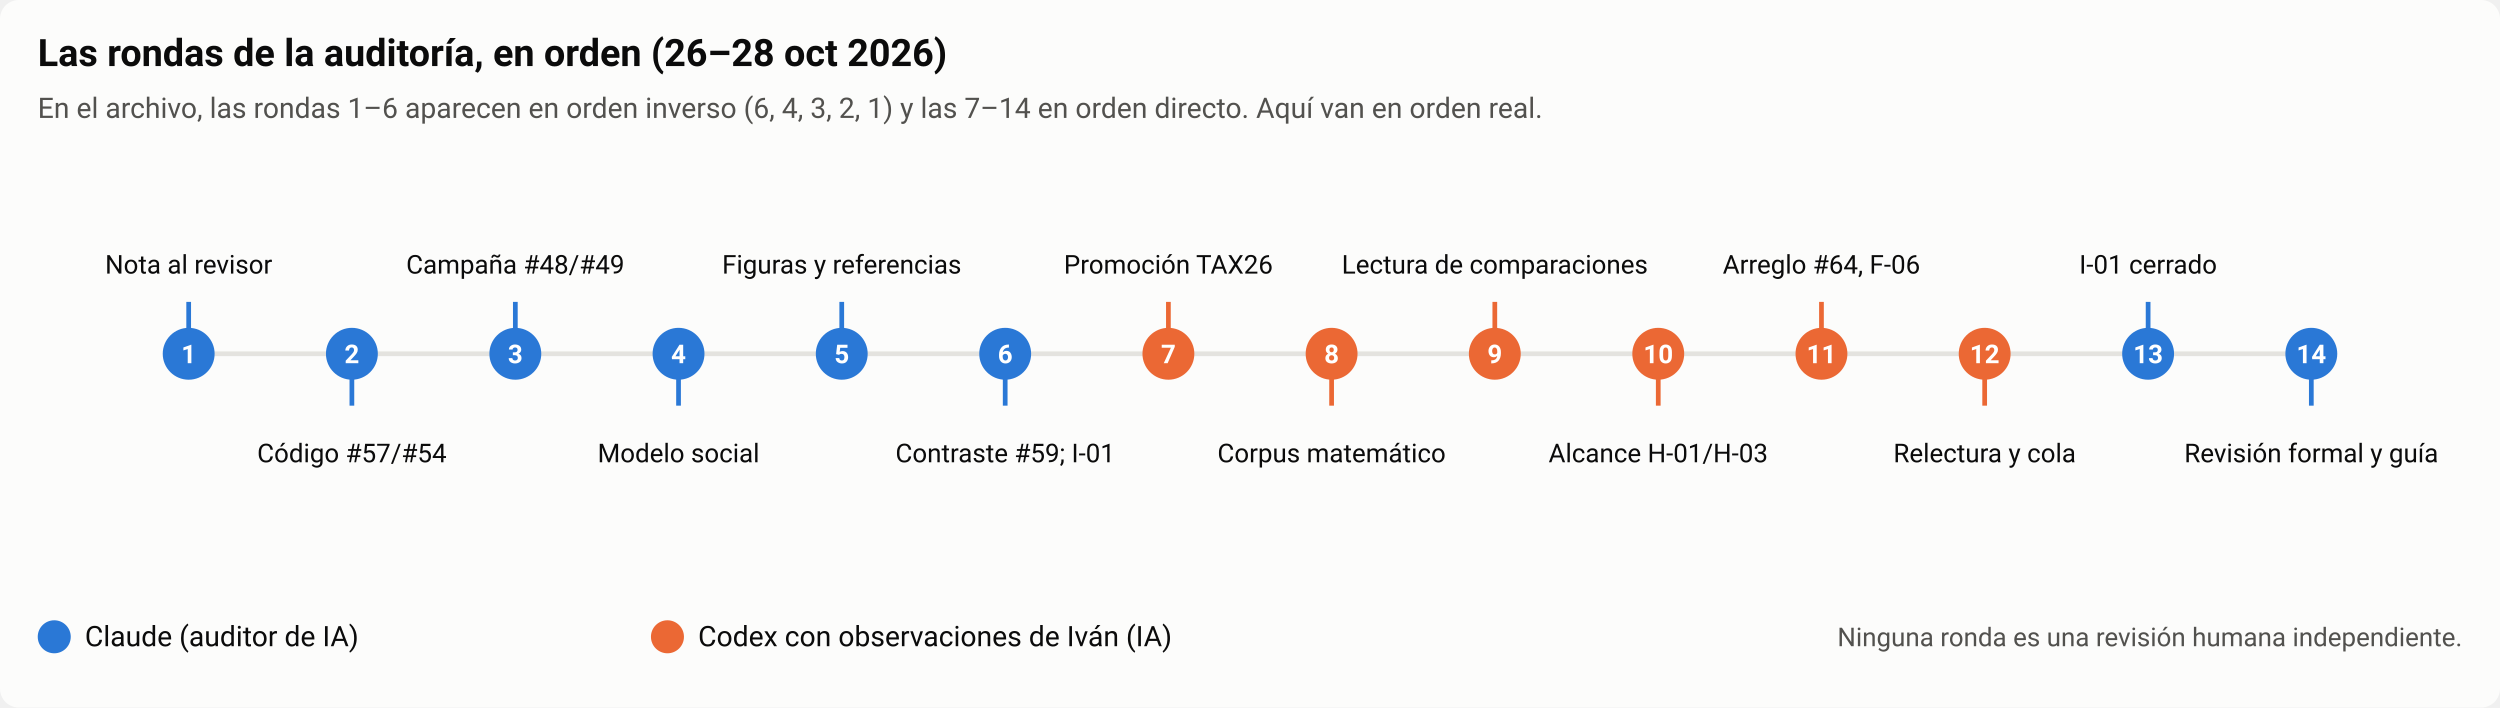
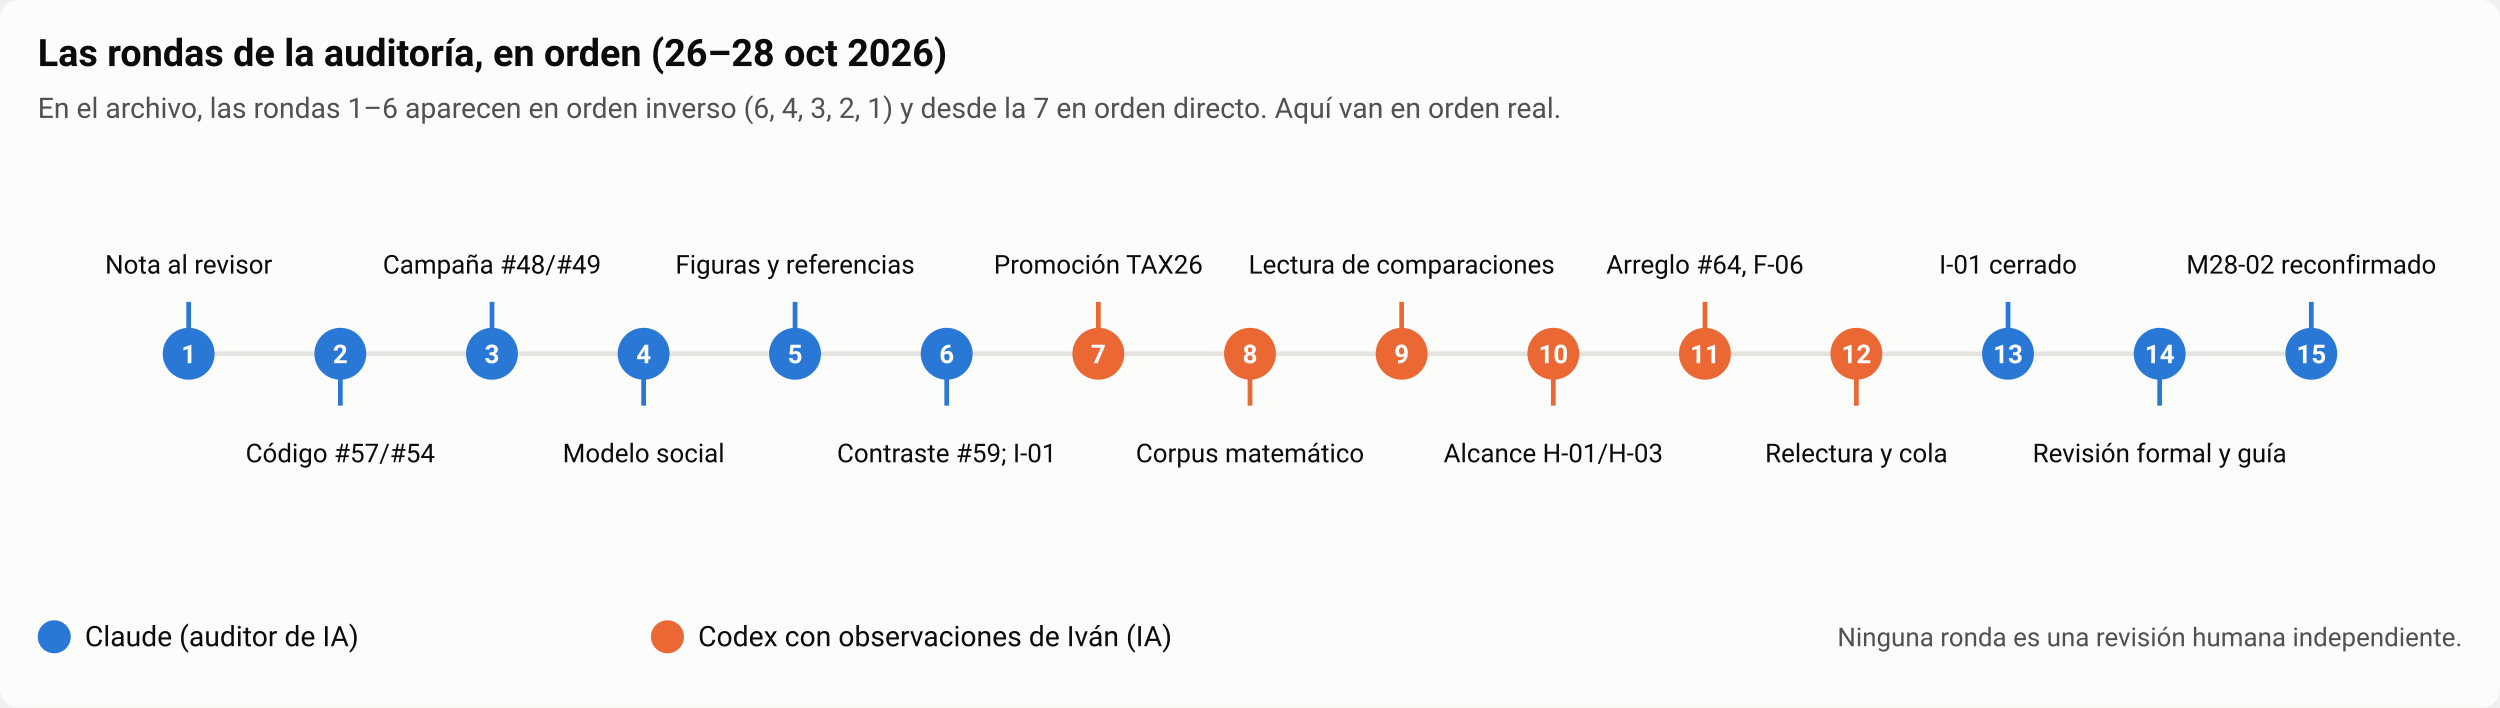
- <svg xmlns="http://www.w3.org/2000/svg" viewBox="0 0 1060 300" width="1060" height="300" role="img" aria-label="Línea de tiempo de las 14 rondas de auditoría y su autor">
+ <svg xmlns="http://www.w3.org/2000/svg" viewBox="0 0 1060 300" width="1060" height="300" role="img" aria-label="Línea de tiempo de las 15 rondas de auditoría y su autor">
  <style>
  .ink{fill:#0b0b0b}.ink2{fill:#52514e}.bg{fill:#fcfcfb}.grid{stroke:#e4e3df}
  .s0{fill:#2a78d6}.s1{fill:#eb6834}.s2{fill:#1baf7a}.s3{fill:#eda100}.s4{fill:#e87ba4}
  .a0{fill:#2a78d6}.a1{fill:#eb6834}.a0s{stroke:#2a78d6}.a1s{stroke:#eb6834}
  text{font-family:system-ui,-apple-system,Segoe UI,Roboto,sans-serif}
  @media (prefers-color-scheme: dark){
    .ink{fill:#f0efec}.ink2{fill:#c3c2b7}.bg{fill:#1a1a19}.grid{stroke:#383835}
    .s0{fill:#3987e5}.s1{fill:#d95926}.s2{fill:#199e70}.s3{fill:#c98500}.s4{fill:#d55181}
    .a0{fill:#3987e5}.a1{fill:#d95926}.a0s{stroke:#3987e5}.a1s{stroke:#d95926}
  }
</style>
  <rect class="bg" width="1060" height="300" rx="8" />
  <text class="ink" x="16" y="28" font-size="16" font-weight="600">Las rondas de la auditoría, en orden (26–28 oct 2026)</text>
-   <text class="ink2" x="16" y="50" font-size="12">En el archivo, las rondas 1–6 aparecen en orden inverso (6, 4, 3, 2, 1) y las 7–14 en orden directo. Aquí van en orden real.</text>
+   <text class="ink2" x="16" y="50" font-size="12">En el archivo, las rondas 1–6 aparecen en orden inverso (6, 4, 3, 2, 1) y desde la 7 en orden directo. Aquí van en orden real.</text>
  <line class="grid" x1="80" x2="980" y1="150" y2="150" stroke-width="2" />
  <line class="a0s" x1="80.0" x2="80.0" y1="150" y2="128" stroke-width="2" />
  <circle class="a0" cx="80.0" cy="150" r="11" />
  <text x="80.0" y="154" font-size="11" font-weight="700" text-anchor="middle" fill="#fff">1</text>
  <text class="ink" x="80.0" y="116" font-size="11" text-anchor="middle">Nota al revisor</text>
-   <line class="a0s" x1="149.2" x2="149.2" y1="150" y2="172" stroke-width="2" />
-   <circle class="a0" cx="149.2" cy="150" r="11" />
-   <text x="149.2" y="154" font-size="11" font-weight="700" text-anchor="middle" fill="#fff">2</text>
-   <text class="ink" x="149.2" y="196" font-size="11" text-anchor="middle">Código #57/#54</text>
-   <line class="a0s" x1="218.5" x2="218.5" y1="150" y2="128" stroke-width="2" />
-   <circle class="a0" cx="218.5" cy="150" r="11" />
-   <text x="218.5" y="154" font-size="11" font-weight="700" text-anchor="middle" fill="#fff">3</text>
-   <text class="ink" x="218.5" y="116" font-size="11" text-anchor="middle">Campaña #48/#49</text>
-   <line class="a0s" x1="287.7" x2="287.7" y1="150" y2="172" stroke-width="2" />
-   <circle class="a0" cx="287.7" cy="150" r="11" />
-   <text x="287.7" y="154" font-size="11" font-weight="700" text-anchor="middle" fill="#fff">4</text>
-   <text class="ink" x="287.7" y="196" font-size="11" text-anchor="middle">Modelo social</text>
-   <line class="a0s" x1="356.9" x2="356.9" y1="150" y2="128" stroke-width="2" />
-   <circle class="a0" cx="356.9" cy="150" r="11" />
-   <text x="356.9" y="154" font-size="11" font-weight="700" text-anchor="middle" fill="#fff">5</text>
-   <text class="ink" x="356.9" y="116" font-size="11" text-anchor="middle">Figuras y referencias</text>
-   <line class="a0s" x1="426.2" x2="426.2" y1="150" y2="172" stroke-width="2" />
-   <circle class="a0" cx="426.2" cy="150" r="11" />
-   <text x="426.2" y="154" font-size="11" font-weight="700" text-anchor="middle" fill="#fff">6</text>
-   <text class="ink" x="426.2" y="196" font-size="11" text-anchor="middle">Contraste #59; I-01</text>
-   <line class="a1s" x1="495.4" x2="495.4" y1="150" y2="128" stroke-width="2" />
-   <circle class="a1" cx="495.4" cy="150" r="11" />
-   <text x="495.4" y="154" font-size="11" font-weight="700" text-anchor="middle" fill="#fff">7</text>
-   <text class="ink" x="495.4" y="116" font-size="11" text-anchor="middle">Promoción TAX26</text>
-   <line class="a1s" x1="564.6" x2="564.6" y1="150" y2="172" stroke-width="2" />
-   <circle class="a1" cx="564.6" cy="150" r="11" />
-   <text x="564.6" y="154" font-size="11" font-weight="700" text-anchor="middle" fill="#fff">8</text>
-   <text class="ink" x="564.6" y="196" font-size="11" text-anchor="middle">Corpus matemático</text>
-   <line class="a1s" x1="633.8" x2="633.8" y1="150" y2="128" stroke-width="2" />
-   <circle class="a1" cx="633.8" cy="150" r="11" />
-   <text x="633.8" y="154" font-size="11" font-weight="700" text-anchor="middle" fill="#fff">9</text>
-   <text class="ink" x="633.8" y="116" font-size="11" text-anchor="middle">Lectura de comparaciones</text>
-   <line class="a1s" x1="703.1" x2="703.1" y1="150" y2="172" stroke-width="2" />
-   <circle class="a1" cx="703.1" cy="150" r="11" />
-   <text x="703.1" y="154" font-size="11" font-weight="700" text-anchor="middle" fill="#fff">10</text>
-   <text class="ink" x="703.1" y="196" font-size="11" text-anchor="middle">Alcance H-01/H-03</text>
-   <line class="a1s" x1="772.3" x2="772.3" y1="150" y2="128" stroke-width="2" />
-   <circle class="a1" cx="772.3" cy="150" r="11" />
-   <text x="772.3" y="154" font-size="11" font-weight="700" text-anchor="middle" fill="#fff">11</text>
-   <text class="ink" x="772.3" y="116" font-size="11" text-anchor="middle">Arreglo #64, F-06</text>
-   <line class="a1s" x1="841.5" x2="841.5" y1="150" y2="172" stroke-width="2" />
-   <circle class="a1" cx="841.5" cy="150" r="11" />
-   <text x="841.5" y="154" font-size="11" font-weight="700" text-anchor="middle" fill="#fff">12</text>
-   <text class="ink" x="841.5" y="196" font-size="11" text-anchor="middle">Relectura y cola</text>
-   <line class="a0s" x1="910.8" x2="910.8" y1="150" y2="128" stroke-width="2" />
-   <circle class="a0" cx="910.8" cy="150" r="11" />
-   <text x="910.8" y="154" font-size="11" font-weight="700" text-anchor="middle" fill="#fff">13</text>
-   <text class="ink" x="910.8" y="116" font-size="11" text-anchor="middle">I-01 cerrado</text>
-   <line class="a0s" x1="980.0" x2="980.0" y1="150" y2="172" stroke-width="2" />
+   <line class="a0s" x1="144.3" x2="144.3" y1="150" y2="172" stroke-width="2" />
+   <circle class="a0" cx="144.3" cy="150" r="11" />
+   <text x="144.3" y="154" font-size="11" font-weight="700" text-anchor="middle" fill="#fff">2</text>
+   <text class="ink" x="144.3" y="196" font-size="11" text-anchor="middle">Código #57/#54</text>
+   <line class="a0s" x1="208.6" x2="208.6" y1="150" y2="128" stroke-width="2" />
+   <circle class="a0" cx="208.6" cy="150" r="11" />
+   <text x="208.6" y="154" font-size="11" font-weight="700" text-anchor="middle" fill="#fff">3</text>
+   <text class="ink" x="208.6" y="116" font-size="11" text-anchor="middle">Campaña #48/#49</text>
+   <line class="a0s" x1="272.9" x2="272.9" y1="150" y2="172" stroke-width="2" />
+   <circle class="a0" cx="272.9" cy="150" r="11" />
+   <text x="272.9" y="154" font-size="11" font-weight="700" text-anchor="middle" fill="#fff">4</text>
+   <text class="ink" x="272.9" y="196" font-size="11" text-anchor="middle">Modelo social</text>
+   <line class="a0s" x1="337.1" x2="337.1" y1="150" y2="128" stroke-width="2" />
+   <circle class="a0" cx="337.1" cy="150" r="11" />
+   <text x="337.1" y="154" font-size="11" font-weight="700" text-anchor="middle" fill="#fff">5</text>
+   <text class="ink" x="337.1" y="116" font-size="11" text-anchor="middle">Figuras y referencias</text>
+   <line class="a0s" x1="401.4" x2="401.4" y1="150" y2="172" stroke-width="2" />
+   <circle class="a0" cx="401.4" cy="150" r="11" />
+   <text x="401.4" y="154" font-size="11" font-weight="700" text-anchor="middle" fill="#fff">6</text>
+   <text class="ink" x="401.4" y="196" font-size="11" text-anchor="middle">Contraste #59; I-01</text>
+   <line class="a1s" x1="465.7" x2="465.7" y1="150" y2="128" stroke-width="2" />
+   <circle class="a1" cx="465.7" cy="150" r="11" />
+   <text x="465.7" y="154" font-size="11" font-weight="700" text-anchor="middle" fill="#fff">7</text>
+   <text class="ink" x="465.7" y="116" font-size="11" text-anchor="middle">Promoción TAX26</text>
+   <line class="a1s" x1="530.0" x2="530.0" y1="150" y2="172" stroke-width="2" />
+   <circle class="a1" cx="530.0" cy="150" r="11" />
+   <text x="530.0" y="154" font-size="11" font-weight="700" text-anchor="middle" fill="#fff">8</text>
+   <text class="ink" x="530.0" y="196" font-size="11" text-anchor="middle">Corpus matemático</text>
+   <line class="a1s" x1="594.3" x2="594.3" y1="150" y2="128" stroke-width="2" />
+   <circle class="a1" cx="594.3" cy="150" r="11" />
+   <text x="594.3" y="154" font-size="11" font-weight="700" text-anchor="middle" fill="#fff">9</text>
+   <text class="ink" x="594.3" y="116" font-size="11" text-anchor="middle">Lectura de comparaciones</text>
+   <line class="a1s" x1="658.6" x2="658.6" y1="150" y2="172" stroke-width="2" />
+   <circle class="a1" cx="658.6" cy="150" r="11" />
+   <text x="658.6" y="154" font-size="11" font-weight="700" text-anchor="middle" fill="#fff">10</text>
+   <text class="ink" x="658.6" y="196" font-size="11" text-anchor="middle">Alcance H-01/H-03</text>
+   <line class="a1s" x1="722.9" x2="722.9" y1="150" y2="128" stroke-width="2" />
+   <circle class="a1" cx="722.9" cy="150" r="11" />
+   <text x="722.9" y="154" font-size="11" font-weight="700" text-anchor="middle" fill="#fff">11</text>
+   <text class="ink" x="722.9" y="116" font-size="11" text-anchor="middle">Arreglo #64, F-06</text>
+   <line class="a1s" x1="787.1" x2="787.1" y1="150" y2="172" stroke-width="2" />
+   <circle class="a1" cx="787.1" cy="150" r="11" />
+   <text x="787.1" y="154" font-size="11" font-weight="700" text-anchor="middle" fill="#fff">12</text>
+   <text class="ink" x="787.1" y="196" font-size="11" text-anchor="middle">Relectura y cola</text>
+   <line class="a0s" x1="851.4" x2="851.4" y1="150" y2="128" stroke-width="2" />
+   <circle class="a0" cx="851.4" cy="150" r="11" />
+   <text x="851.4" y="154" font-size="11" font-weight="700" text-anchor="middle" fill="#fff">13</text>
+   <text class="ink" x="851.4" y="116" font-size="11" text-anchor="middle">I-01 cerrado</text>
+   <line class="a0s" x1="915.7" x2="915.7" y1="150" y2="172" stroke-width="2" />
+   <circle class="a0" cx="915.7" cy="150" r="11" />
+   <text x="915.7" y="154" font-size="11" font-weight="700" text-anchor="middle" fill="#fff">14</text>
+   <text class="ink" x="915.7" y="196" font-size="11" text-anchor="middle">Revisión formal y guía</text>
+   <line class="a0s" x1="980.0" x2="980.0" y1="150" y2="128" stroke-width="2" />
  <circle class="a0" cx="980.0" cy="150" r="11" />
-   <text x="980.0" y="154" font-size="11" font-weight="700" text-anchor="middle" fill="#fff">14</text>
-   <text class="ink" x="980.0" y="196" font-size="11" text-anchor="middle">Revisión formal y guía</text>
+   <text x="980.0" y="154" font-size="11" font-weight="700" text-anchor="middle" fill="#fff">15</text>
+   <text class="ink" x="980.0" y="116" font-size="11" text-anchor="middle">M28-02 reconfirmado</text>
  <circle class="a0" cx="23" cy="270" r="7" />
  <text class="ink" x="36" y="274" font-size="12">Claude (auditor de IA)</text>
  <circle class="a1" cx="283" cy="270" r="7" />
  <text class="ink" x="296" y="274" font-size="12">Codex con observaciones de Iván (IA)</text>
  <text class="ink2" x="1044" y="274" font-size="11" text-anchor="end">Ninguna ronda es una revisión humana independiente.</text>
</svg>
